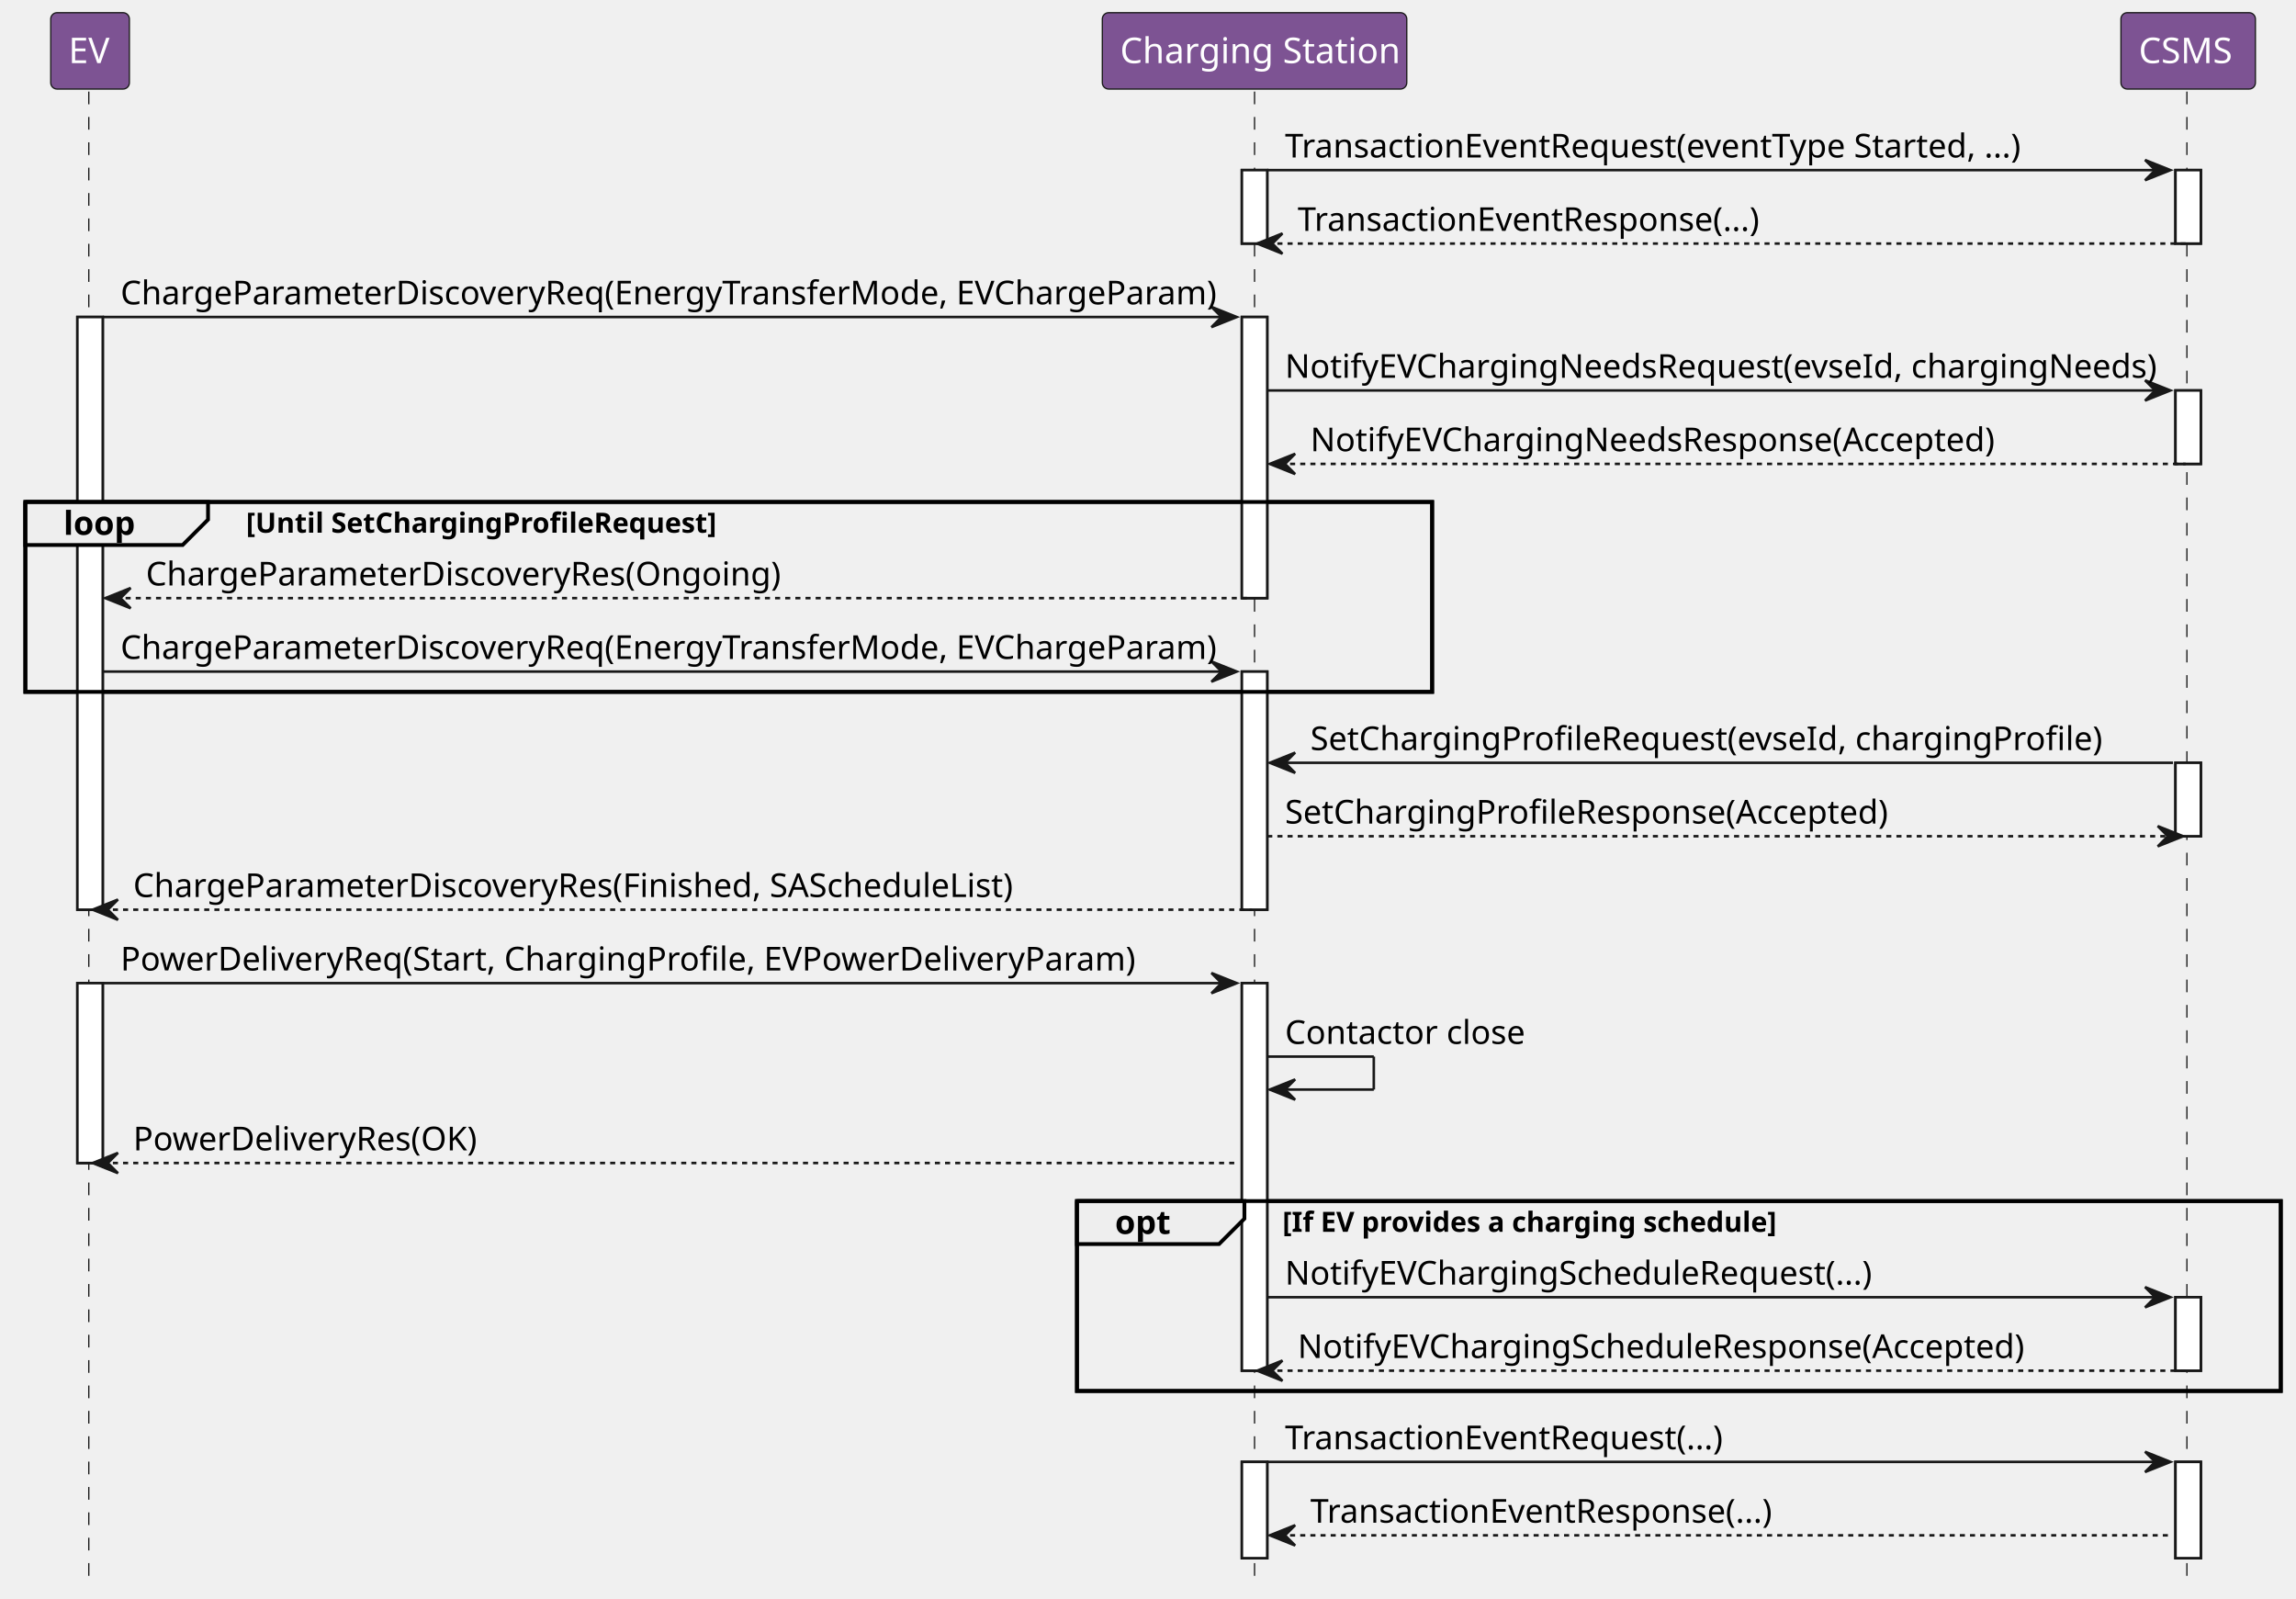
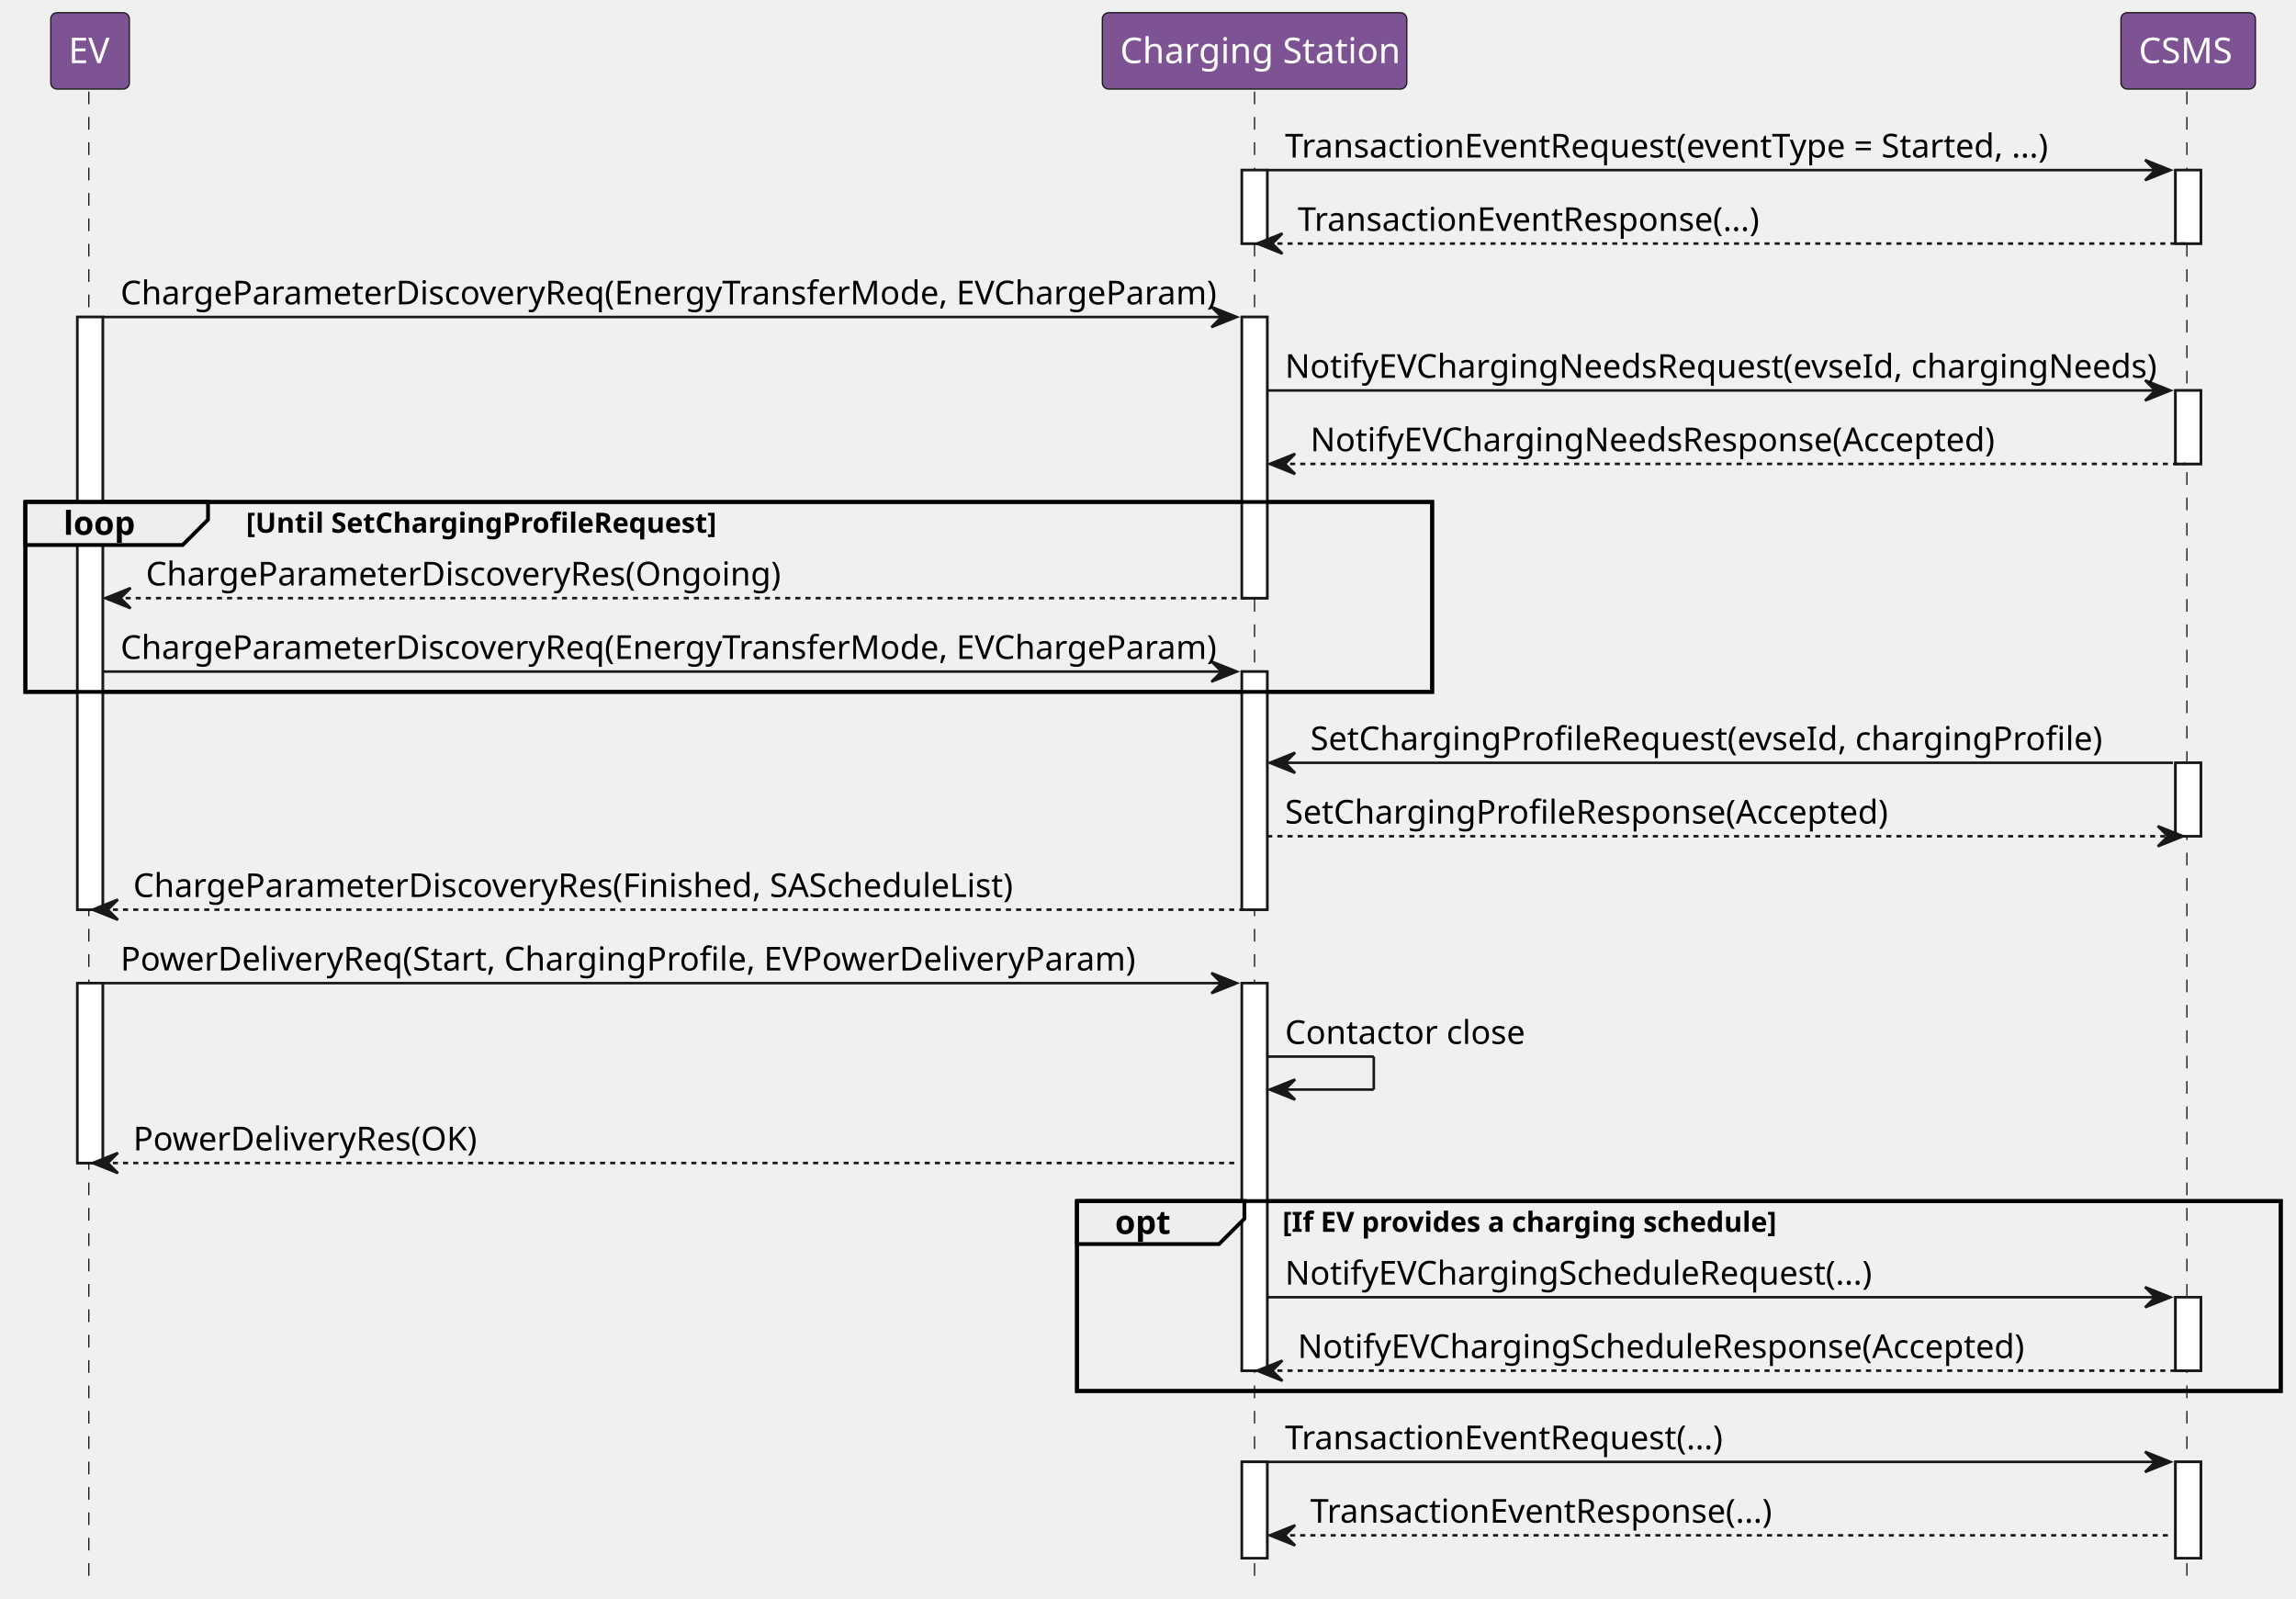
<svg xmlns="http://www.w3.org/2000/svg" contentStyleType="text/css" height="630px" preserveAspectRatio="none" style="width:905px;height:630px;background:#FFFFFF;" version="1.1" viewBox="0 0 905 630" width="905px" zoomAndPan="magnify">
  <defs />
  <g>
    <rect fill="#FFFFFF" height="233.6" style="stroke:#181818;stroke-width:1.0;" width="10" x="30.5" y="124.95" />
    <rect fill="#FFFFFF" height="70.9" style="stroke:#181818;stroke-width:1.0;" width="10" x="30.5" y="387.5" />
    <rect fill="#FFFFFF" height="28.95" style="stroke:#181818;stroke-width:1.0;" width="10" x="489.5" y="67.05" />
    <rect fill="#FFFFFF" height="110.8" style="stroke:#181818;stroke-width:1.0;" width="10" x="489.5" y="124.95" />
    <rect fill="#FFFFFF" height="93.85" style="stroke:#181818;stroke-width:1.0;" width="10" x="489.5" y="264.7" />
    <rect fill="#FFFFFF" height="152.75" style="stroke:#181818;stroke-width:1.0;" width="10" x="489.5" y="387.5" />
    <rect fill="#FFFFFF" height="37.95" style="stroke:#181818;stroke-width:1.0;" width="10" x="489.5" y="576.2" />
    <rect fill="#FFFFFF" height="28.95" style="stroke:#181818;stroke-width:1.0;" width="10" x="857.5" y="67.05" />
    <rect fill="#FFFFFF" height="28.95" style="stroke:#181818;stroke-width:1.0;" width="10" x="857.5" y="153.9" />
    <rect fill="#FFFFFF" height="28.95" style="stroke:#181818;stroke-width:1.0;" width="10" x="857.5" y="300.65" />
    <rect fill="#FFFFFF" height="28.95" style="stroke:#181818;stroke-width:1.0;" width="10" x="857.5" y="511.3" />
    <rect fill="#FFFFFF" height="37.95" style="stroke:#181818;stroke-width:1.0;" width="10" x="857.5" y="576.2" />
    <rect fill="none" height="74.85" style="stroke:#000000;stroke-width:1.5;" width="554.5" x="10" y="197.85" />
    <rect fill="none" height="74.85" style="stroke:#000000;stroke-width:1.5;" width="474.5" x="424.5" y="473.4" />
    <line style="stroke:#181818;stroke-width:0.5;stroke-dasharray:5.0,5.0;" x1="35" x2="35" y1="36.1" y2="623.15" />
    <line style="stroke:#181818;stroke-width:0.5;stroke-dasharray:5.0,5.0;" x1="494.5" x2="494.5" y1="36.1" y2="623.15" />
    <line style="stroke:#181818;stroke-width:0.5;stroke-dasharray:5.0,5.0;" x1="862" x2="862" y1="36.1" y2="623.15" />
    <rect fill="#7D5393" height="30.1" rx="2.5" ry="2.5" style="stroke:#181818;stroke-width:0.5;" width="31" x="20" y="5" />
    <text fill="#FFFFFF" font-family="NanumGothic" font-size="14" lengthAdjust="spacing" textLength="17" x="27" y="24.88">EV</text>
    <rect fill="#7D5393" height="30.1" rx="2.5" ry="2.5" style="stroke:#181818;stroke-width:0.5;" width="120" x="434.5" y="5" />
    <text fill="#FFFFFF" font-family="NanumGothic" font-size="14" lengthAdjust="spacing" textLength="106" x="441.5" y="24.88">Charging Station</text>
    <rect fill="#7D5393" height="30.1" rx="2.5" ry="2.5" style="stroke:#181818;stroke-width:0.5;" width="53" x="836" y="5" />
    <text fill="#FFFFFF" font-family="NanumGothic" font-size="14" lengthAdjust="spacing" textLength="39" x="843" y="24.88">CSMS</text>
    <rect fill="#FFFFFF" height="233.6" style="stroke:#181818;stroke-width:1.0;" width="10" x="30.5" y="124.95" />
    <rect fill="#FFFFFF" height="70.9" style="stroke:#181818;stroke-width:1.0;" width="10" x="30.5" y="387.5" />
    <rect fill="#FFFFFF" height="28.95" style="stroke:#181818;stroke-width:1.0;" width="10" x="489.5" y="67.05" />
    <rect fill="#FFFFFF" height="110.8" style="stroke:#181818;stroke-width:1.0;" width="10" x="489.5" y="124.95" />
    <rect fill="#FFFFFF" height="93.85" style="stroke:#181818;stroke-width:1.0;" width="10" x="489.5" y="264.7" />
    <rect fill="#FFFFFF" height="152.75" style="stroke:#181818;stroke-width:1.0;" width="10" x="489.5" y="387.5" />
    <rect fill="#FFFFFF" height="37.95" style="stroke:#181818;stroke-width:1.0;" width="10" x="489.5" y="576.2" />
    <rect fill="#FFFFFF" height="28.95" style="stroke:#181818;stroke-width:1.0;" width="10" x="857.5" y="67.05" />
    <rect fill="#FFFFFF" height="28.95" style="stroke:#181818;stroke-width:1.0;" width="10" x="857.5" y="153.9" />
    <rect fill="#FFFFFF" height="28.95" style="stroke:#181818;stroke-width:1.0;" width="10" x="857.5" y="300.65" />
    <rect fill="#FFFFFF" height="28.95" style="stroke:#181818;stroke-width:1.0;" width="10" x="857.5" y="511.3" />
    <rect fill="#FFFFFF" height="37.95" style="stroke:#181818;stroke-width:1.0;" width="10" x="857.5" y="576.2" />
    <polygon fill="#181818" points="845.5,63.05,855.5,67.05,845.5,71.05,849.5,67.05" style="stroke:#181818;stroke-width:1.0;" />
    <line style="stroke:#181818;stroke-width:1.0;" x1="499.5" x2="851.5" y1="67.05" y2="67.05" />
-     <text fill="#000000" font-family="NanumGothic" font-size="13" lengthAdjust="spacing" textLength="295" x="506.5" y="62.06">TransactionEventRequest(eventType  Started, ...)</text>
+     <text fill="#000000" font-family="NanumGothic" font-size="13" lengthAdjust="spacing" textLength="295" x="506.5" y="62.06">TransactionEventRequest(eventType = Started, ...)</text>
    <polygon fill="#181818" points="505.5,92,495.5,96,505.5,100,501.5,96" style="stroke:#181818;stroke-width:1.0;" />
    <line style="stroke:#181818;stroke-width:1.0;stroke-dasharray:2.0,2.0;" x1="499.5" x2="861.5" y1="96" y2="96" />
    <text fill="#000000" font-family="NanumGothic" font-size="13" lengthAdjust="spacing" textLength="183" x="511.5" y="91.01">TransactionEventResponse(...)</text>
    <polygon fill="#181818" points="477.5,120.95,487.5,124.95,477.5,128.95,481.5,124.95" style="stroke:#181818;stroke-width:1.0;" />
    <line style="stroke:#181818;stroke-width:1.0;" x1="40.5" x2="483.5" y1="124.95" y2="124.95" />
    <text fill="#000000" font-family="NanumGothic" font-size="13" lengthAdjust="spacing" textLength="430" x="47.5" y="119.96">ChargeParameterDiscoveryReq(EnergyTransferMode, EVChargeParam)</text>
    <polygon fill="#181818" points="845.5,149.9,855.5,153.9,845.5,157.9,849.5,153.9" style="stroke:#181818;stroke-width:1.0;" />
    <line style="stroke:#181818;stroke-width:1.0;" x1="499.5" x2="851.5" y1="153.9" y2="153.9" />
    <text fill="#000000" font-family="NanumGothic" font-size="13" lengthAdjust="spacing" textLength="339" x="506.5" y="148.91">NotifyEVChargingNeedsRequest(evseId, chargingNeeds)</text>
    <polygon fill="#181818" points="510.5,178.85,500.5,182.85,510.5,186.85,506.5,182.85" style="stroke:#181818;stroke-width:1.0;" />
    <line style="stroke:#181818;stroke-width:1.0;stroke-dasharray:2.0,2.0;" x1="504.5" x2="861.5" y1="182.85" y2="182.85" />
    <text fill="#000000" font-family="NanumGothic" font-size="13" lengthAdjust="spacing" textLength="269" x="516.5" y="177.86">NotifyEVChargingNeedsResponse(Accepted)</text>
    <path d="M10,197.85 L82,197.85 L82,204.8 L72,214.8 L10,214.8 L10,197.85 " fill="#EEEEEE" style="stroke:#000000;stroke-width:1.5;" />
    <rect fill="none" height="74.85" style="stroke:#000000;stroke-width:1.5;" width="554.5" x="10" y="197.85" />
    <text fill="#000000" font-family="NanumGothic" font-size="13" font-weight="bold" lengthAdjust="spacing" textLength="27" x="25" y="210.81">loop</text>
    <text fill="#000000" font-family="NanumGothic" font-size="11" font-weight="bold" lengthAdjust="spacing" textLength="175" x="97" y="209.97">[Until SetChargingProfileRequest]</text>
    <polygon fill="#181818" points="51.5,231.75,41.5,235.75,51.5,239.75,47.5,235.75" style="stroke:#181818;stroke-width:1.0;" />
    <line style="stroke:#181818;stroke-width:1.0;stroke-dasharray:2.0,2.0;" x1="45.5" x2="493.5" y1="235.75" y2="235.75" />
    <text fill="#000000" font-family="NanumGothic" font-size="13" lengthAdjust="spacing" textLength="247" x="57.5" y="230.76">ChargeParameterDiscoveryRes(Ongoing)</text>
    <polygon fill="#181818" points="477.5,260.7,487.5,264.7,477.5,268.7,481.5,264.7" style="stroke:#181818;stroke-width:1.0;" />
    <line style="stroke:#181818;stroke-width:1.0;" x1="40.5" x2="483.5" y1="264.7" y2="264.7" />
    <text fill="#000000" font-family="NanumGothic" font-size="13" lengthAdjust="spacing" textLength="430" x="47.5" y="259.71">ChargeParameterDiscoveryReq(EnergyTransferMode, EVChargeParam)</text>
    <polygon fill="#181818" points="510.5,296.65,500.5,300.65,510.5,304.65,506.5,300.65" style="stroke:#181818;stroke-width:1.0;" />
    <line style="stroke:#181818;stroke-width:1.0;" x1="504.5" x2="856.5" y1="300.65" y2="300.65" />
    <text fill="#000000" font-family="NanumGothic" font-size="13" lengthAdjust="spacing" textLength="310" x="516.5" y="295.66">SetChargingProfileRequest(evseId, chargingProfile)</text>
    <polygon fill="#181818" points="850.5,325.6,860.5,329.6,850.5,333.6,854.5,329.6" style="stroke:#181818;stroke-width:1.0;" />
    <line style="stroke:#181818;stroke-width:1.0;stroke-dasharray:2.0,2.0;" x1="499.5" x2="856.5" y1="329.6" y2="329.6" />
    <text fill="#000000" font-family="NanumGothic" font-size="13" lengthAdjust="spacing" textLength="238" x="506.5" y="324.61">SetChargingProfileResponse(Accepted)</text>
    <polygon fill="#181818" points="46.5,354.55,36.5,358.55,46.5,362.55,42.5,358.55" style="stroke:#181818;stroke-width:1.0;" />
    <line style="stroke:#181818;stroke-width:1.0;stroke-dasharray:2.0,2.0;" x1="40.5" x2="493.5" y1="358.55" y2="358.55" />
    <text fill="#000000" font-family="NanumGothic" font-size="13" lengthAdjust="spacing" textLength="342" x="52.5" y="353.56">ChargeParameterDiscoveryRes(Finished, SAScheduleList)</text>
    <polygon fill="#181818" points="477.5,383.5,487.5,387.5,477.5,391.5,481.5,387.5" style="stroke:#181818;stroke-width:1.0;" />
    <line style="stroke:#181818;stroke-width:1.0;" x1="40.5" x2="483.5" y1="387.5" y2="387.5" />
    <text fill="#000000" font-family="NanumGothic" font-size="13" lengthAdjust="spacing" textLength="398" x="47.5" y="382.51">PowerDeliveryReq(Start, ChargingProfile, EVPowerDeliveryParam)</text>
    <line style="stroke:#181818;stroke-width:1.0;" x1="499.5" x2="541.5" y1="416.45" y2="416.45" />
    <line style="stroke:#181818;stroke-width:1.0;" x1="541.5" x2="541.5" y1="416.45" y2="429.45" />
    <line style="stroke:#181818;stroke-width:1.0;" x1="500.5" x2="541.5" y1="429.45" y2="429.45" />
    <polygon fill="#181818" points="510.5,425.45,500.5,429.45,510.5,433.45,506.5,429.45" style="stroke:#181818;stroke-width:1.0;" />
    <text fill="#000000" font-family="NanumGothic" font-size="13" lengthAdjust="spacing" textLength="95" x="506.5" y="411.46">Contactor close</text>
    <polygon fill="#181818" points="46.5,454.4,36.5,458.4,46.5,462.4,42.5,458.4" style="stroke:#181818;stroke-width:1.0;" />
    <line style="stroke:#181818;stroke-width:1.0;stroke-dasharray:2.0,2.0;" x1="40.5" x2="488.5" y1="458.4" y2="458.4" />
    <text fill="#000000" font-family="NanumGothic" font-size="13" lengthAdjust="spacing" textLength="134" x="52.5" y="453.41">PowerDeliveryRes(OK)</text>
    <path d="M424.5,473.4 L490.5,473.4 L490.5,480.35 L480.5,490.35 L424.5,490.35 L424.5,473.4 " fill="#EEEEEE" style="stroke:#000000;stroke-width:1.5;" />
    <rect fill="none" height="74.85" style="stroke:#000000;stroke-width:1.5;" width="474.5" x="424.5" y="473.4" />
    <text fill="#000000" font-family="NanumGothic" font-size="13" font-weight="bold" lengthAdjust="spacing" textLength="21" x="439.5" y="486.36">opt</text>
    <text fill="#000000" font-family="NanumGothic" font-size="11" font-weight="bold" lengthAdjust="spacing" textLength="185" x="505.5" y="485.52">[If EV provides a charging schedule]</text>
    <polygon fill="#181818" points="845.5,507.3,855.5,511.3,845.5,515.3,849.5,511.3" style="stroke:#181818;stroke-width:1.0;" />
    <line style="stroke:#181818;stroke-width:1.0;" x1="499.5" x2="851.5" y1="511.3" y2="511.3" />
    <text fill="#000000" font-family="NanumGothic" font-size="13" lengthAdjust="spacing" textLength="233" x="506.5" y="506.31">NotifyEVChargingScheduleRequest(...)</text>
    <polygon fill="#181818" points="505.5,536.25,495.5,540.25,505.5,544.25,501.5,540.25" style="stroke:#181818;stroke-width:1.0;" />
    <line style="stroke:#181818;stroke-width:1.0;stroke-dasharray:2.0,2.0;" x1="499.5" x2="861.5" y1="540.25" y2="540.25" />
    <text fill="#000000" font-family="NanumGothic" font-size="13" lengthAdjust="spacing" textLength="286" x="511.5" y="535.26">NotifyEVChargingScheduleResponse(Accepted)</text>
    <polygon fill="#181818" points="845.5,572.2,855.5,576.2,845.5,580.2,849.5,576.2" style="stroke:#181818;stroke-width:1.0;" />
    <line style="stroke:#181818;stroke-width:1.0;" x1="499.5" x2="851.5" y1="576.2" y2="576.2" />
    <text fill="#000000" font-family="NanumGothic" font-size="13" lengthAdjust="spacing" textLength="174" x="506.5" y="571.21">TransactionEventRequest(...)</text>
    <polygon fill="#181818" points="510.5,601.15,500.5,605.15,510.5,609.15,506.5,605.15" style="stroke:#181818;stroke-width:1.0;" />
    <line style="stroke:#181818;stroke-width:1.0;stroke-dasharray:2.0,2.0;" x1="504.5" x2="856.5" y1="605.15" y2="605.15" />
    <text fill="#000000" font-family="NanumGothic" font-size="13" lengthAdjust="spacing" textLength="183" x="516.5" y="600.16">TransactionEventResponse(...)</text>
  </g>
</svg>
